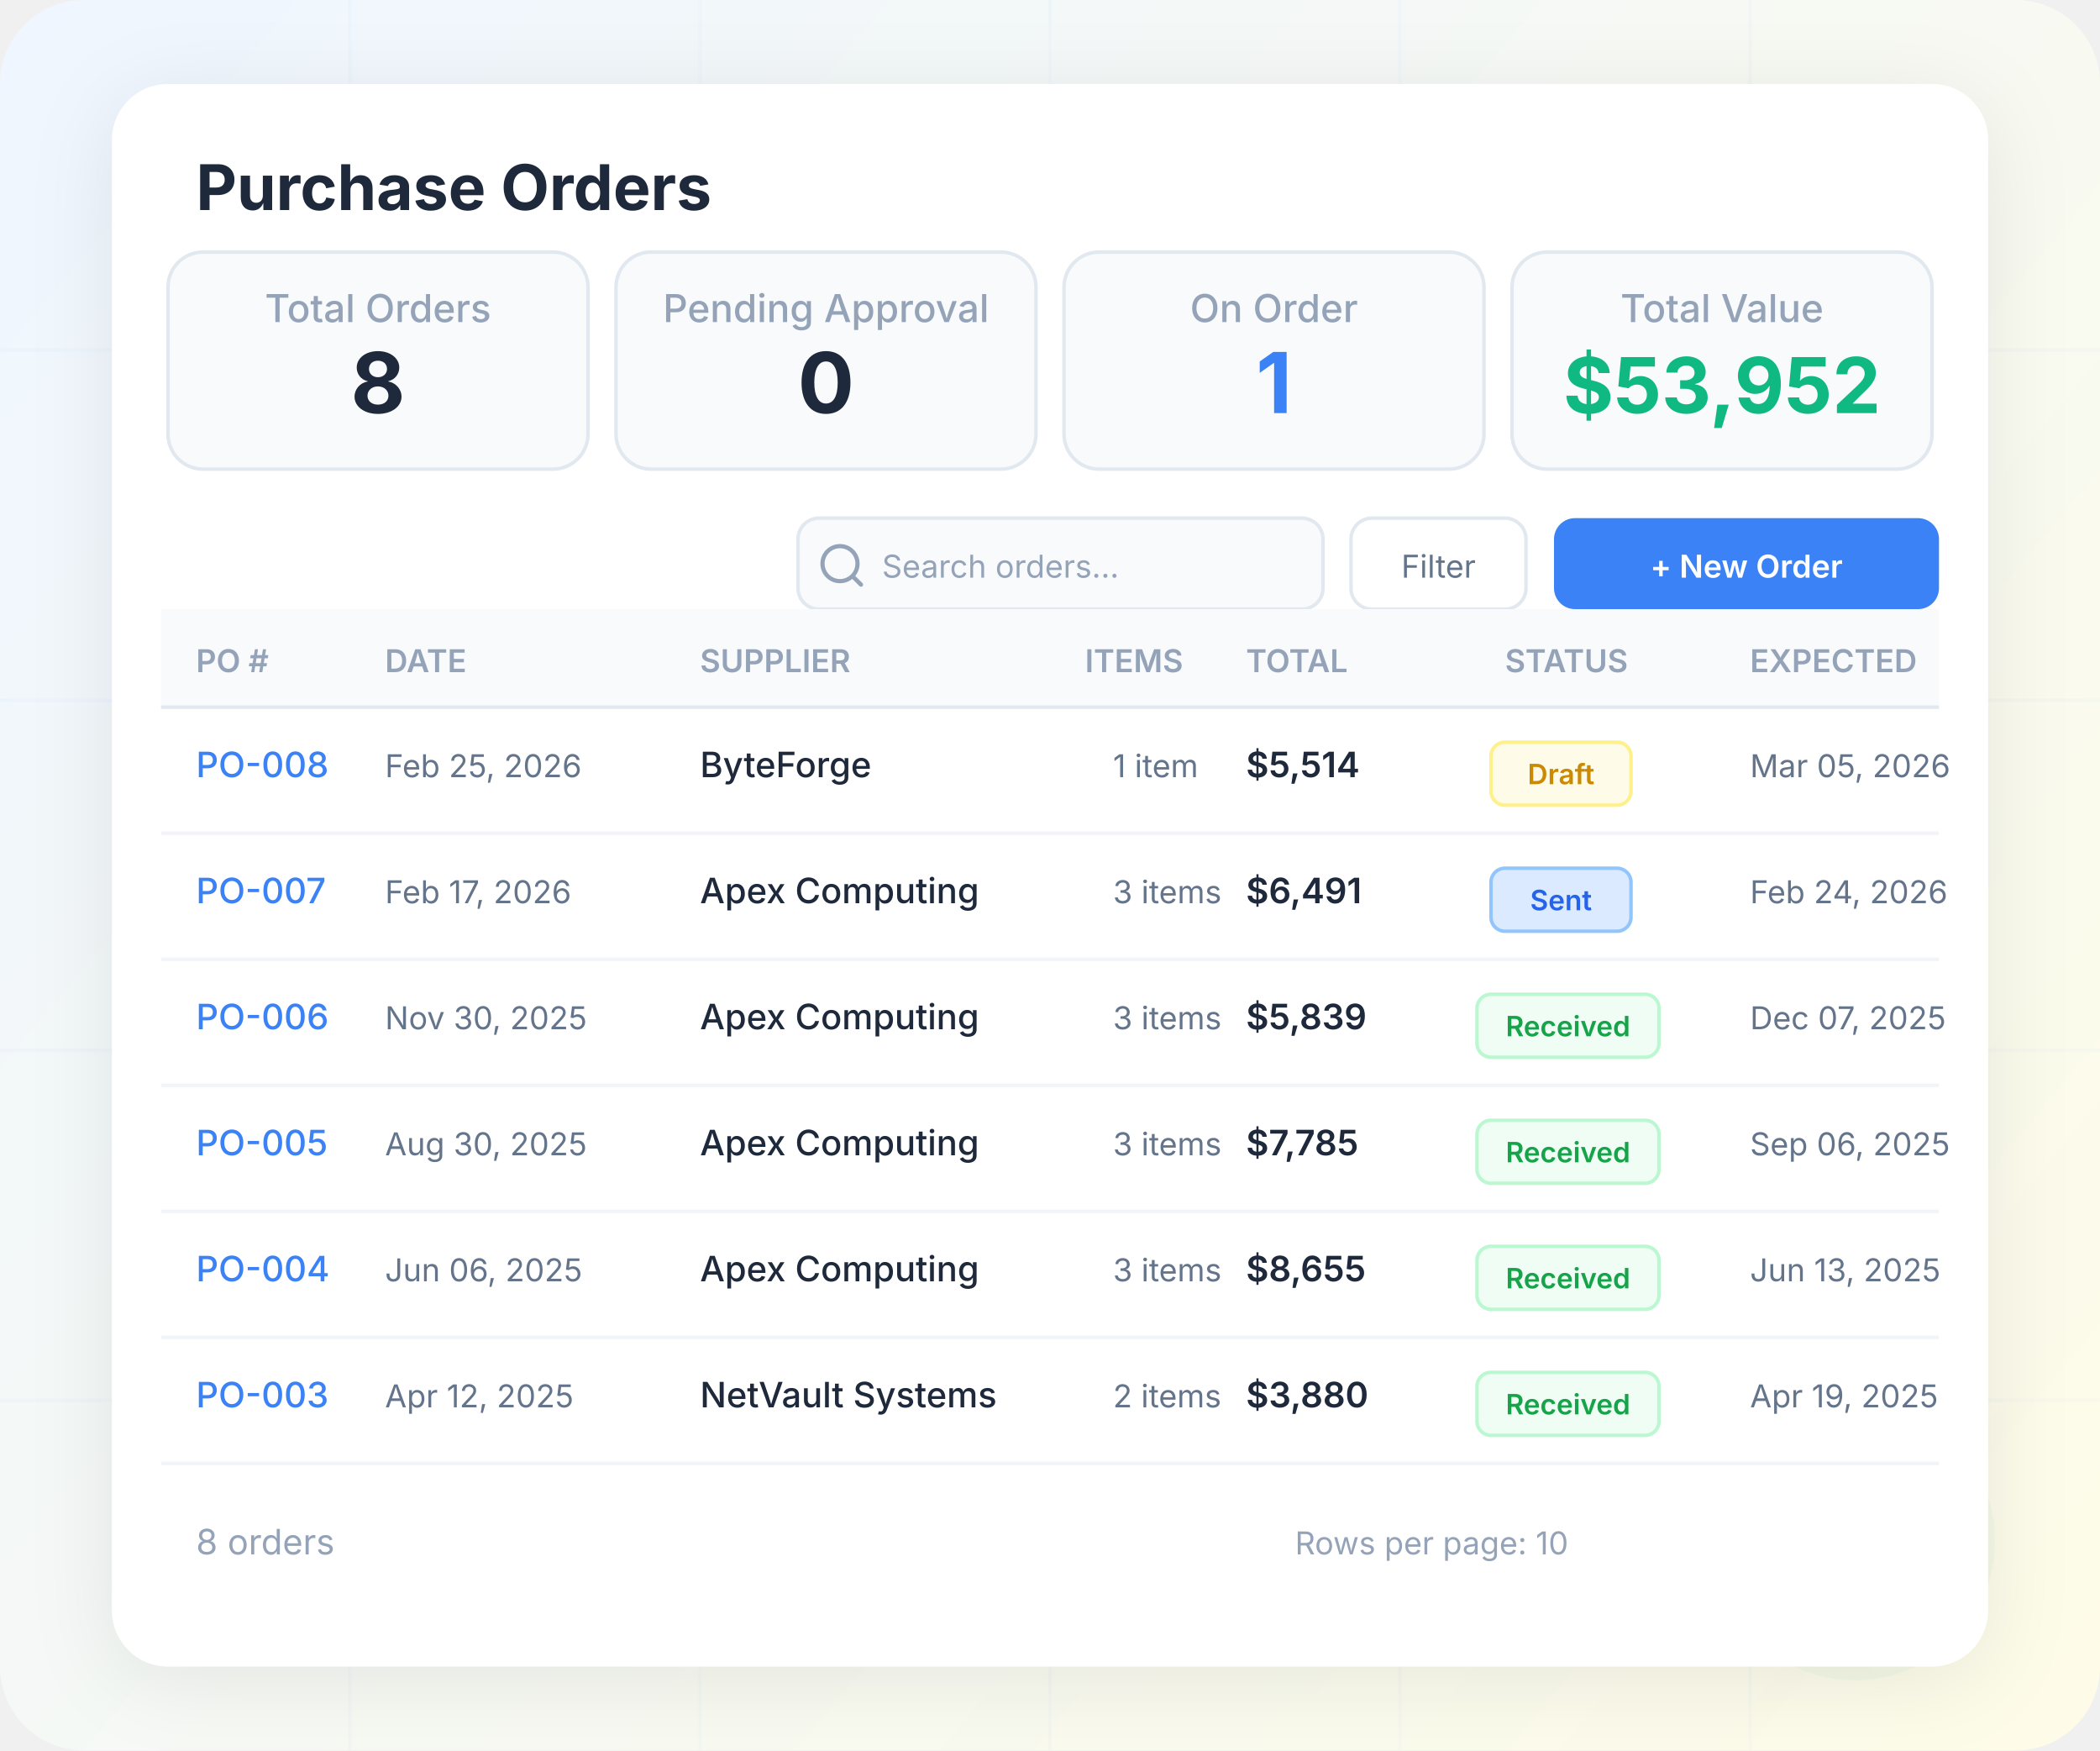
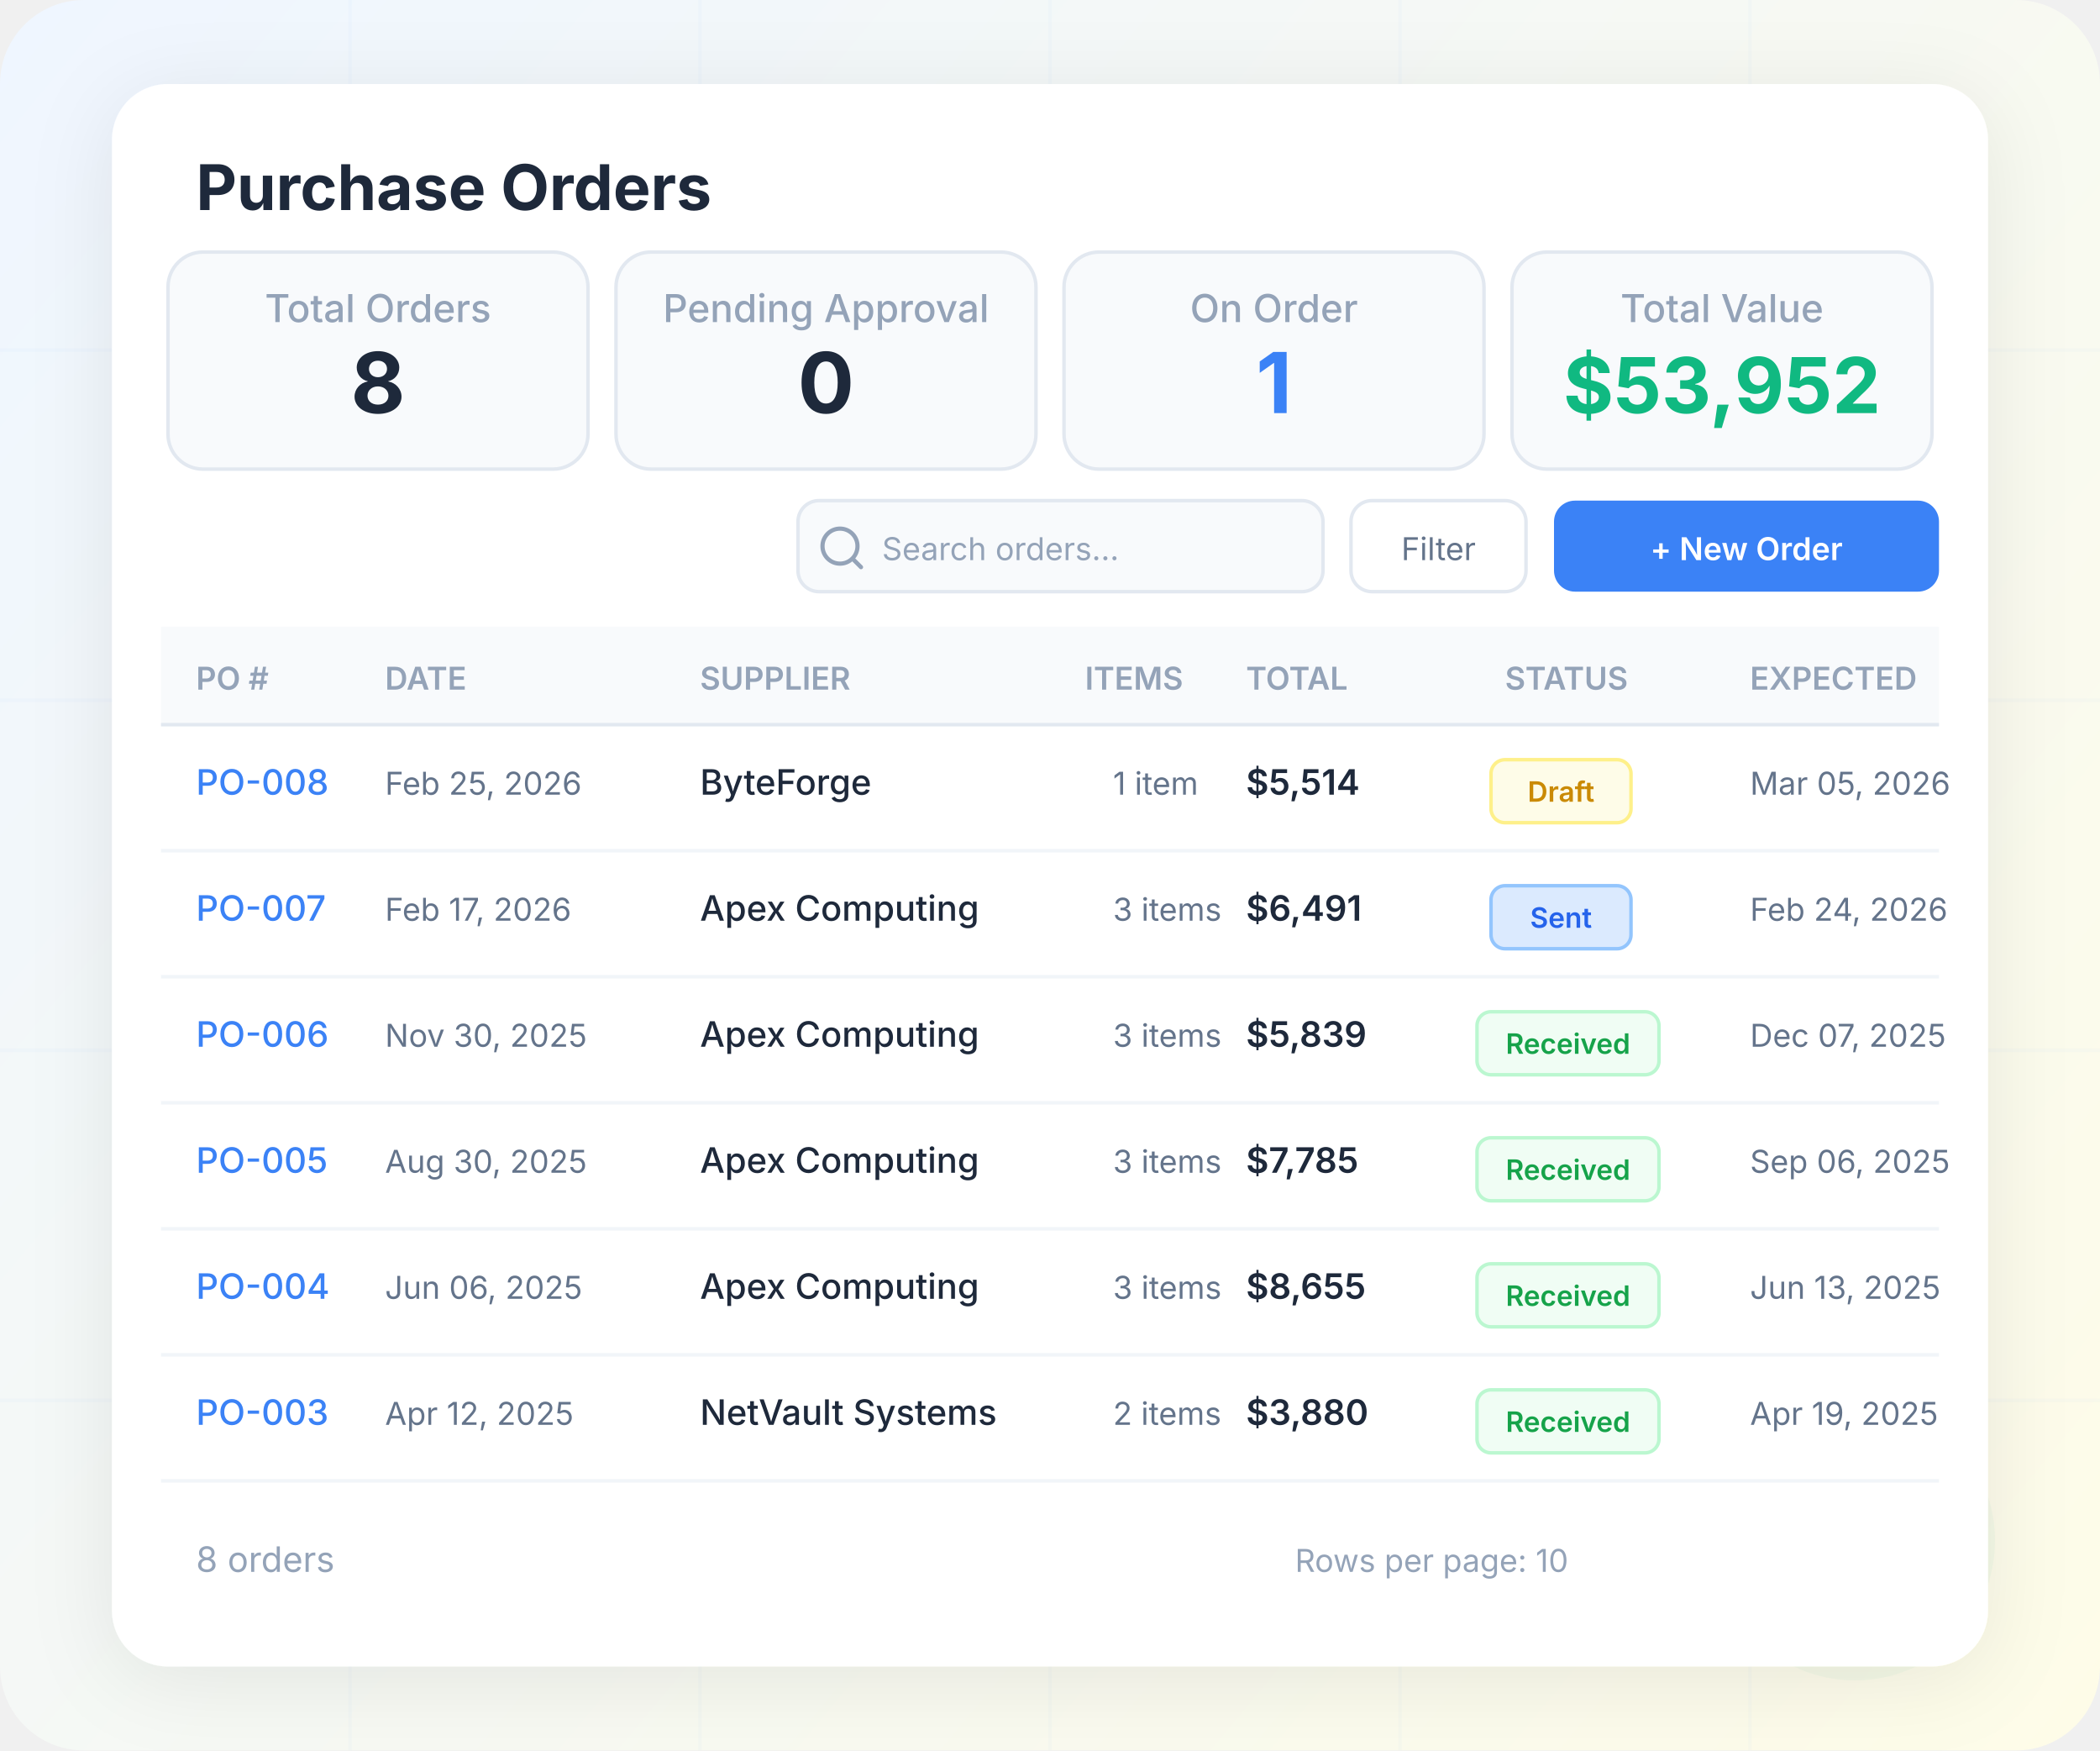
<svg xmlns="http://www.w3.org/2000/svg" viewBox="0 0 600 500" fill="none">
  <defs>
    <linearGradient id="bgGrad" x1="0" y1="0" x2="600" y2="500" gradientUnits="userSpaceOnUse">
      <stop offset="0%" stop-color="#eff6ff" />
      <stop offset="100%" stop-color="#fefce8" />
    </linearGradient>
    <filter id="cardShadow" x="-10%" y="-5%" width="120%" height="115%">
      <feDropShadow dx="0" dy="4" stdDeviation="12" flood-color="#000" flood-opacity="0.08" />
    </filter>
    <filter id="statShadow" x="-5%" y="-10%" width="110%" height="125%">
      <feDropShadow dx="0" dy="2" stdDeviation="4" flood-color="#000" flood-opacity="0.06" />
    </filter>
  </defs>
  <rect width="600" height="500" rx="24" fill="url(#bgGrad)" />
  <g opacity="0.03" stroke="#3b82f6" stroke-width="1">
    <line x1="0" y1="100" x2="600" y2="100" />
    <line x1="0" y1="200" x2="600" y2="200" />
    <line x1="0" y1="300" x2="600" y2="300" />
    <line x1="0" y1="400" x2="600" y2="400" />
    <line x1="100" y1="0" x2="100" y2="500" />
    <line x1="200" y1="0" x2="200" y2="500" />
    <line x1="300" y1="0" x2="300" y2="500" />
    <line x1="400" y1="0" x2="400" y2="500" />
    <line x1="500" y1="0" x2="500" y2="500" />
  </g>
  <circle cx="80" cy="60" r="35" fill="#f59e0b" opacity="0.04" />
  <circle cx="530" cy="440" r="40" fill="#10b981" opacity="0.04" />
  <g filter="url(#cardShadow)">
    <rect x="32" y="24" width="536" height="452" rx="16" fill="white" />
  </g>
  <text x="56" y="60" font-family="system-ui, -apple-system, sans-serif" font-size="18" font-weight="700" fill="#1e293b">Purchase Orders</text>
  <rect x="48" y="72" width="120" height="62" rx="10" fill="#f8fafc" stroke="#e2e8f0" stroke-width="1" />
  <text x="108" y="92" font-family="system-ui, -apple-system, sans-serif" font-size="11" fill="#94a3b8" font-weight="500" text-anchor="middle">Total Orders</text>
  <text x="108" y="118" font-family="system-ui, -apple-system, sans-serif" font-size="24" font-weight="700" fill="#1e293b" text-anchor="middle">8</text>
  <rect x="176" y="72" width="120" height="62" rx="10" fill="#f8fafc" stroke="#e2e8f0" stroke-width="1" />
  <text x="236" y="92" font-family="system-ui, -apple-system, sans-serif" font-size="11" fill="#94a3b8" font-weight="500" text-anchor="middle">Pending Approval</text>
  <text x="236" y="118" font-family="system-ui, -apple-system, sans-serif" font-size="24" font-weight="700" fill="#1e293b" text-anchor="middle">0</text>
  <rect x="304" y="72" width="120" height="62" rx="10" fill="#f8fafc" stroke="#e2e8f0" stroke-width="1" />
  <text x="364" y="92" font-family="system-ui, -apple-system, sans-serif" font-size="11" fill="#94a3b8" font-weight="500" text-anchor="middle">On Order</text>
  <text x="364" y="118" font-family="system-ui, -apple-system, sans-serif" font-size="24" font-weight="700" fill="#3b82f6" text-anchor="middle">1</text>
  <rect x="432" y="72" width="120" height="62" rx="10" fill="#f8fafc" stroke="#e2e8f0" stroke-width="1" />
  <text x="492" y="92" font-family="system-ui, -apple-system, sans-serif" font-size="11" fill="#94a3b8" font-weight="500" text-anchor="middle">Total Value</text>
  <text x="492" y="118" font-family="system-ui, -apple-system, sans-serif" font-size="22" font-weight="700" fill="#10b981" text-anchor="middle">$53,952</text>
-   <rect x="228" y="148" width="150" height="26" rx="6" fill="#f8fafc" stroke="#e2e8f0" stroke-width="1" />
-   <circle cx="240" cy="161" r="5" fill="none" stroke="#94a3b8" stroke-width="1.2" />
-   <line x1="244" y1="165" x2="246" y2="167" stroke="#94a3b8" stroke-width="1.2" stroke-linecap="round" />
-   <text x="252" y="165" font-family="system-ui, -apple-system, sans-serif" font-size="9" fill="#94a3b8">Search orders...</text>
-   <rect x="386" y="148" width="50" height="26" rx="6" fill="white" stroke="#e2e8f0" stroke-width="1" />
-   <text x="411" y="165" font-family="system-ui, -apple-system, sans-serif" font-size="9" fill="#64748b" text-anchor="middle">Filter</text>
-   <rect x="444" y="148" width="110" height="26" rx="6" fill="#3b82f6" />
-   <text x="499" y="165" font-family="system-ui, -apple-system, sans-serif" font-size="9" font-weight="600" fill="white" text-anchor="middle">+ New Order</text>
-   <rect x="46" y="174" width="508" height="28" rx="0" fill="#f8fafc" />
-   <line x1="46" y1="202" x2="554" y2="202" stroke="#e2e8f0" stroke-width="1" />
-   <text x="56" y="192" font-family="system-ui, -apple-system, sans-serif" font-size="9" fill="#94a3b8" font-weight="600">PO #</text>
-   <text x="110" y="192" font-family="system-ui, -apple-system, sans-serif" font-size="9" fill="#94a3b8" font-weight="600">DATE</text>
-   <text x="200" y="192" font-family="system-ui, -apple-system, sans-serif" font-size="9" fill="#94a3b8" font-weight="600">SUPPLIER</text>
-   <text x="310" y="192" font-family="system-ui, -apple-system, sans-serif" font-size="9" fill="#94a3b8" font-weight="600">ITEMS</text>
-   <text x="356" y="192" font-family="system-ui, -apple-system, sans-serif" font-size="9" fill="#94a3b8" font-weight="600">TOTAL</text>
-   <text x="430" y="192" font-family="system-ui, -apple-system, sans-serif" font-size="9" fill="#94a3b8" font-weight="600">STATUS</text>
-   <text x="500" y="192" font-family="system-ui, -apple-system, sans-serif" font-size="9" fill="#94a3b8" font-weight="600">EXPECTED</text>
-   <text x="56" y="222" font-family="system-ui, -apple-system, sans-serif" font-size="10" fill="#3b82f6" font-weight="500">PO-008</text>
-   <text x="110" y="222" font-family="system-ui, -apple-system, sans-serif" font-size="9" fill="#64748b">Feb 25, 2026</text>
-   <text x="200" y="222" font-family="system-ui, -apple-system, sans-serif" font-size="10" fill="#1e293b" font-weight="500">ByteForge</text>
-   <text x="318" y="222" font-family="system-ui, -apple-system, sans-serif" font-size="9" fill="#64748b">1 item</text>
-   <text x="356" y="222" font-family="system-ui, -apple-system, sans-serif" font-size="10" fill="#1e293b" font-weight="600">$5,514</text>
-   <rect x="426" y="212" width="40" height="18" rx="4" fill="#fefce8" stroke="#fef08a" stroke-width="1" />
-   <text x="446" y="224" font-family="system-ui, -apple-system, sans-serif" font-size="8" font-weight="600" fill="#ca8a04" text-anchor="middle">Draft</text>
-   <text x="500" y="222" font-family="system-ui, -apple-system, sans-serif" font-size="9" fill="#64748b">Mar 05, 2026</text>
-   <line x1="46" y1="238" x2="554" y2="238" stroke="#f1f5f9" stroke-width="1" />
-   <text x="56" y="258" font-family="system-ui, -apple-system, sans-serif" font-size="10" fill="#3b82f6" font-weight="500">PO-007</text>
-   <text x="110" y="258" font-family="system-ui, -apple-system, sans-serif" font-size="9" fill="#64748b">Feb 17, 2026</text>
-   <text x="200" y="258" font-family="system-ui, -apple-system, sans-serif" font-size="10" fill="#1e293b" font-weight="500">Apex Computing</text>
-   <text x="318" y="258" font-family="system-ui, -apple-system, sans-serif" font-size="9" fill="#64748b">3 items</text>
-   <text x="356" y="258" font-family="system-ui, -apple-system, sans-serif" font-size="10" fill="#1e293b" font-weight="600">$6,491</text>
-   <rect x="426" y="248" width="40" height="18" rx="4" fill="#dbeafe" stroke="#93c5fd" stroke-width="1" />
-   <text x="446" y="260" font-family="system-ui, -apple-system, sans-serif" font-size="8" font-weight="600" fill="#2563eb" text-anchor="middle">Sent</text>
-   <text x="500" y="258" font-family="system-ui, -apple-system, sans-serif" font-size="9" fill="#64748b">Feb 24, 2026</text>
-   <line x1="46" y1="274" x2="554" y2="274" stroke="#f1f5f9" stroke-width="1" />
-   <text x="56" y="294" font-family="system-ui, -apple-system, sans-serif" font-size="10" fill="#3b82f6" font-weight="500">PO-006</text>
-   <text x="110" y="294" font-family="system-ui, -apple-system, sans-serif" font-size="9" fill="#64748b">Nov 30, 2025</text>
-   <text x="200" y="294" font-family="system-ui, -apple-system, sans-serif" font-size="10" fill="#1e293b" font-weight="500">Apex Computing</text>
-   <text x="318" y="294" font-family="system-ui, -apple-system, sans-serif" font-size="9" fill="#64748b">3 items</text>
-   <text x="356" y="294" font-family="system-ui, -apple-system, sans-serif" font-size="10" fill="#1e293b" font-weight="600">$5,839</text>
-   <rect x="422" y="284" width="52" height="18" rx="4" fill="#f0fdf4" stroke="#bbf7d0" stroke-width="1" />
-   <text x="448" y="296" font-family="system-ui, -apple-system, sans-serif" font-size="8" font-weight="600" fill="#16a34a" text-anchor="middle">Received</text>
-   <text x="500" y="294" font-family="system-ui, -apple-system, sans-serif" font-size="9" fill="#64748b">Dec 07, 2025</text>
-   <line x1="46" y1="310" x2="554" y2="310" stroke="#f1f5f9" stroke-width="1" />
-   <text x="56" y="330" font-family="system-ui, -apple-system, sans-serif" font-size="10" fill="#3b82f6" font-weight="500">PO-005</text>
-   <text x="110" y="330" font-family="system-ui, -apple-system, sans-serif" font-size="9" fill="#64748b">Aug 30, 2025</text>
-   <text x="200" y="330" font-family="system-ui, -apple-system, sans-serif" font-size="10" fill="#1e293b" font-weight="500">Apex Computing</text>
-   <text x="318" y="330" font-family="system-ui, -apple-system, sans-serif" font-size="9" fill="#64748b">3 items</text>
-   <text x="356" y="330" font-family="system-ui, -apple-system, sans-serif" font-size="10" fill="#1e293b" font-weight="600">$7,785</text>
-   <rect x="422" y="320" width="52" height="18" rx="4" fill="#f0fdf4" stroke="#bbf7d0" stroke-width="1" />
-   <text x="448" y="332" font-family="system-ui, -apple-system, sans-serif" font-size="8" font-weight="600" fill="#16a34a" text-anchor="middle">Received</text>
-   <text x="500" y="330" font-family="system-ui, -apple-system, sans-serif" font-size="9" fill="#64748b">Sep 06, 2025</text>
-   <line x1="46" y1="346" x2="554" y2="346" stroke="#f1f5f9" stroke-width="1" />
-   <text x="56" y="366" font-family="system-ui, -apple-system, sans-serif" font-size="10" fill="#3b82f6" font-weight="500">PO-004</text>
-   <text x="110" y="366" font-family="system-ui, -apple-system, sans-serif" font-size="9" fill="#64748b">Jun 06, 2025</text>
-   <text x="200" y="366" font-family="system-ui, -apple-system, sans-serif" font-size="10" fill="#1e293b" font-weight="500">Apex Computing</text>
-   <text x="318" y="366" font-family="system-ui, -apple-system, sans-serif" font-size="9" fill="#64748b">3 items</text>
-   <text x="356" y="366" font-family="system-ui, -apple-system, sans-serif" font-size="10" fill="#1e293b" font-weight="600">$8,655</text>
-   <rect x="422" y="356" width="52" height="18" rx="4" fill="#f0fdf4" stroke="#bbf7d0" stroke-width="1" />
-   <text x="448" y="368" font-family="system-ui, -apple-system, sans-serif" font-size="8" font-weight="600" fill="#16a34a" text-anchor="middle">Received</text>
-   <text x="500" y="366" font-family="system-ui, -apple-system, sans-serif" font-size="9" fill="#64748b">Jun 13, 2025</text>
-   <line x1="46" y1="382" x2="554" y2="382" stroke="#f1f5f9" stroke-width="1" />
-   <text x="56" y="402" font-family="system-ui, -apple-system, sans-serif" font-size="10" fill="#3b82f6" font-weight="500">PO-003</text>
-   <text x="110" y="402" font-family="system-ui, -apple-system, sans-serif" font-size="9" fill="#64748b">Apr 12, 2025</text>
-   <text x="200" y="402" font-family="system-ui, -apple-system, sans-serif" font-size="10" fill="#1e293b" font-weight="500">NetVault Systems</text>
-   <text x="318" y="402" font-family="system-ui, -apple-system, sans-serif" font-size="9" fill="#64748b">2 items</text>
-   <text x="356" y="402" font-family="system-ui, -apple-system, sans-serif" font-size="10" fill="#1e293b" font-weight="600">$3,880</text>
-   <rect x="422" y="392" width="52" height="18" rx="4" fill="#f0fdf4" stroke="#bbf7d0" stroke-width="1" />
-   <text x="448" y="404" font-family="system-ui, -apple-system, sans-serif" font-size="8" font-weight="600" fill="#16a34a" text-anchor="middle">Received</text>
-   <text x="500" y="402" font-family="system-ui, -apple-system, sans-serif" font-size="9" fill="#64748b">Apr 19, 2025</text>
-   <line x1="46" y1="418" x2="554" y2="418" stroke="#f1f5f9" stroke-width="1" />
-   <text x="56" y="444" font-family="system-ui, -apple-system, sans-serif" font-size="10" fill="#94a3b8">8 orders</text>
-   <text x="370" y="444" font-family="system-ui, -apple-system, sans-serif" font-size="9" fill="#94a3b8">Rows per page: 10</text>
+   <rect x="228" y="143" width="150" height="26" rx="6" fill="#f8fafc" stroke="#e2e8f0" stroke-width="1" />
+   <circle cx="240" cy="156" r="5" fill="none" stroke="#94a3b8" stroke-width="1.2" />
+   <line x1="244" y1="160" x2="246" y2="162" stroke="#94a3b8" stroke-width="1.2" stroke-linecap="round" />
+   <text x="252" y="160" font-family="system-ui, -apple-system, sans-serif" font-size="9" fill="#94a3b8">Search orders...</text>
+   <rect x="386" y="143" width="50" height="26" rx="6" fill="white" stroke="#e2e8f0" stroke-width="1" />
+   <text x="411" y="160" font-family="system-ui, -apple-system, sans-serif" font-size="9" fill="#64748b" text-anchor="middle">Filter</text>
+   <rect x="444" y="143" width="110" height="26" rx="6" fill="#3b82f6" />
+   <text x="499" y="160" font-family="system-ui, -apple-system, sans-serif" font-size="9" font-weight="600" fill="white" text-anchor="middle">+ New Order</text>
+   <rect x="46" y="179" width="508" height="28" rx="0" fill="#f8fafc" />
+   <line x1="46" y1="207" x2="554" y2="207" stroke="#e2e8f0" stroke-width="1" />
+   <text x="56" y="197" font-family="system-ui, -apple-system, sans-serif" font-size="9" fill="#94a3b8" font-weight="600">PO #</text>
+   <text x="110" y="197" font-family="system-ui, -apple-system, sans-serif" font-size="9" fill="#94a3b8" font-weight="600">DATE</text>
+   <text x="200" y="197" font-family="system-ui, -apple-system, sans-serif" font-size="9" fill="#94a3b8" font-weight="600">SUPPLIER</text>
+   <text x="310" y="197" font-family="system-ui, -apple-system, sans-serif" font-size="9" fill="#94a3b8" font-weight="600">ITEMS</text>
+   <text x="356" y="197" font-family="system-ui, -apple-system, sans-serif" font-size="9" fill="#94a3b8" font-weight="600">TOTAL</text>
+   <text x="430" y="197" font-family="system-ui, -apple-system, sans-serif" font-size="9" fill="#94a3b8" font-weight="600">STATUS</text>
+   <text x="500" y="197" font-family="system-ui, -apple-system, sans-serif" font-size="9" fill="#94a3b8" font-weight="600">EXPECTED</text>
+   <text x="56" y="227" font-family="system-ui, -apple-system, sans-serif" font-size="10" fill="#3b82f6" font-weight="500">PO-008</text>
+   <text x="110" y="227" font-family="system-ui, -apple-system, sans-serif" font-size="9" fill="#64748b">Feb 25, 2026</text>
+   <text x="200" y="227" font-family="system-ui, -apple-system, sans-serif" font-size="10" fill="#1e293b" font-weight="500">ByteForge</text>
+   <text x="318" y="227" font-family="system-ui, -apple-system, sans-serif" font-size="9" fill="#64748b">1 item</text>
+   <text x="356" y="227" font-family="system-ui, -apple-system, sans-serif" font-size="10" fill="#1e293b" font-weight="600">$5,514</text>
+   <rect x="426" y="217" width="40" height="18" rx="4" fill="#fefce8" stroke="#fef08a" stroke-width="1" />
+   <text x="446" y="229" font-family="system-ui, -apple-system, sans-serif" font-size="8" font-weight="600" fill="#ca8a04" text-anchor="middle">Draft</text>
+   <text x="500" y="227" font-family="system-ui, -apple-system, sans-serif" font-size="9" fill="#64748b">Mar 05, 2026</text>
+   <line x1="46" y1="243" x2="554" y2="243" stroke="#f1f5f9" stroke-width="1" />
+   <text x="56" y="263" font-family="system-ui, -apple-system, sans-serif" font-size="10" fill="#3b82f6" font-weight="500">PO-007</text>
+   <text x="110" y="263" font-family="system-ui, -apple-system, sans-serif" font-size="9" fill="#64748b">Feb 17, 2026</text>
+   <text x="200" y="263" font-family="system-ui, -apple-system, sans-serif" font-size="10" fill="#1e293b" font-weight="500">Apex Computing</text>
+   <text x="318" y="263" font-family="system-ui, -apple-system, sans-serif" font-size="9" fill="#64748b">3 items</text>
+   <text x="356" y="263" font-family="system-ui, -apple-system, sans-serif" font-size="10" fill="#1e293b" font-weight="600">$6,491</text>
+   <rect x="426" y="253" width="40" height="18" rx="4" fill="#dbeafe" stroke="#93c5fd" stroke-width="1" />
+   <text x="446" y="265" font-family="system-ui, -apple-system, sans-serif" font-size="8" font-weight="600" fill="#2563eb" text-anchor="middle">Sent</text>
+   <text x="500" y="263" font-family="system-ui, -apple-system, sans-serif" font-size="9" fill="#64748b">Feb 24, 2026</text>
+   <line x1="46" y1="279" x2="554" y2="279" stroke="#f1f5f9" stroke-width="1" />
+   <text x="56" y="299" font-family="system-ui, -apple-system, sans-serif" font-size="10" fill="#3b82f6" font-weight="500">PO-006</text>
+   <text x="110" y="299" font-family="system-ui, -apple-system, sans-serif" font-size="9" fill="#64748b">Nov 30, 2025</text>
+   <text x="200" y="299" font-family="system-ui, -apple-system, sans-serif" font-size="10" fill="#1e293b" font-weight="500">Apex Computing</text>
+   <text x="318" y="299" font-family="system-ui, -apple-system, sans-serif" font-size="9" fill="#64748b">3 items</text>
+   <text x="356" y="299" font-family="system-ui, -apple-system, sans-serif" font-size="10" fill="#1e293b" font-weight="600">$5,839</text>
+   <rect x="422" y="289" width="52" height="18" rx="4" fill="#f0fdf4" stroke="#bbf7d0" stroke-width="1" />
+   <text x="448" y="301" font-family="system-ui, -apple-system, sans-serif" font-size="8" font-weight="600" fill="#16a34a" text-anchor="middle">Received</text>
+   <text x="500" y="299" font-family="system-ui, -apple-system, sans-serif" font-size="9" fill="#64748b">Dec 07, 2025</text>
+   <line x1="46" y1="315" x2="554" y2="315" stroke="#f1f5f9" stroke-width="1" />
+   <text x="56" y="335" font-family="system-ui, -apple-system, sans-serif" font-size="10" fill="#3b82f6" font-weight="500">PO-005</text>
+   <text x="110" y="335" font-family="system-ui, -apple-system, sans-serif" font-size="9" fill="#64748b">Aug 30, 2025</text>
+   <text x="200" y="335" font-family="system-ui, -apple-system, sans-serif" font-size="10" fill="#1e293b" font-weight="500">Apex Computing</text>
+   <text x="318" y="335" font-family="system-ui, -apple-system, sans-serif" font-size="9" fill="#64748b">3 items</text>
+   <text x="356" y="335" font-family="system-ui, -apple-system, sans-serif" font-size="10" fill="#1e293b" font-weight="600">$7,785</text>
+   <rect x="422" y="325" width="52" height="18" rx="4" fill="#f0fdf4" stroke="#bbf7d0" stroke-width="1" />
+   <text x="448" y="337" font-family="system-ui, -apple-system, sans-serif" font-size="8" font-weight="600" fill="#16a34a" text-anchor="middle">Received</text>
+   <text x="500" y="335" font-family="system-ui, -apple-system, sans-serif" font-size="9" fill="#64748b">Sep 06, 2025</text>
+   <line x1="46" y1="351" x2="554" y2="351" stroke="#f1f5f9" stroke-width="1" />
+   <text x="56" y="371" font-family="system-ui, -apple-system, sans-serif" font-size="10" fill="#3b82f6" font-weight="500">PO-004</text>
+   <text x="110" y="371" font-family="system-ui, -apple-system, sans-serif" font-size="9" fill="#64748b">Jun 06, 2025</text>
+   <text x="200" y="371" font-family="system-ui, -apple-system, sans-serif" font-size="10" fill="#1e293b" font-weight="500">Apex Computing</text>
+   <text x="318" y="371" font-family="system-ui, -apple-system, sans-serif" font-size="9" fill="#64748b">3 items</text>
+   <text x="356" y="371" font-family="system-ui, -apple-system, sans-serif" font-size="10" fill="#1e293b" font-weight="600">$8,655</text>
+   <rect x="422" y="361" width="52" height="18" rx="4" fill="#f0fdf4" stroke="#bbf7d0" stroke-width="1" />
+   <text x="448" y="373" font-family="system-ui, -apple-system, sans-serif" font-size="8" font-weight="600" fill="#16a34a" text-anchor="middle">Received</text>
+   <text x="500" y="371" font-family="system-ui, -apple-system, sans-serif" font-size="9" fill="#64748b">Jun 13, 2025</text>
+   <line x1="46" y1="387" x2="554" y2="387" stroke="#f1f5f9" stroke-width="1" />
+   <text x="56" y="407" font-family="system-ui, -apple-system, sans-serif" font-size="10" fill="#3b82f6" font-weight="500">PO-003</text>
+   <text x="110" y="407" font-family="system-ui, -apple-system, sans-serif" font-size="9" fill="#64748b">Apr 12, 2025</text>
+   <text x="200" y="407" font-family="system-ui, -apple-system, sans-serif" font-size="10" fill="#1e293b" font-weight="500">NetVault Systems</text>
+   <text x="318" y="407" font-family="system-ui, -apple-system, sans-serif" font-size="9" fill="#64748b">2 items</text>
+   <text x="356" y="407" font-family="system-ui, -apple-system, sans-serif" font-size="10" fill="#1e293b" font-weight="600">$3,880</text>
+   <rect x="422" y="397" width="52" height="18" rx="4" fill="#f0fdf4" stroke="#bbf7d0" stroke-width="1" />
+   <text x="448" y="409" font-family="system-ui, -apple-system, sans-serif" font-size="8" font-weight="600" fill="#16a34a" text-anchor="middle">Received</text>
+   <text x="500" y="407" font-family="system-ui, -apple-system, sans-serif" font-size="9" fill="#64748b">Apr 19, 2025</text>
+   <line x1="46" y1="423" x2="554" y2="423" stroke="#f1f5f9" stroke-width="1" />
+   <text x="56" y="449" font-family="system-ui, -apple-system, sans-serif" font-size="10" fill="#94a3b8">8 orders</text>
+   <text x="370" y="449" font-family="system-ui, -apple-system, sans-serif" font-size="9" fill="#94a3b8">Rows per page: 10</text>
</svg>
